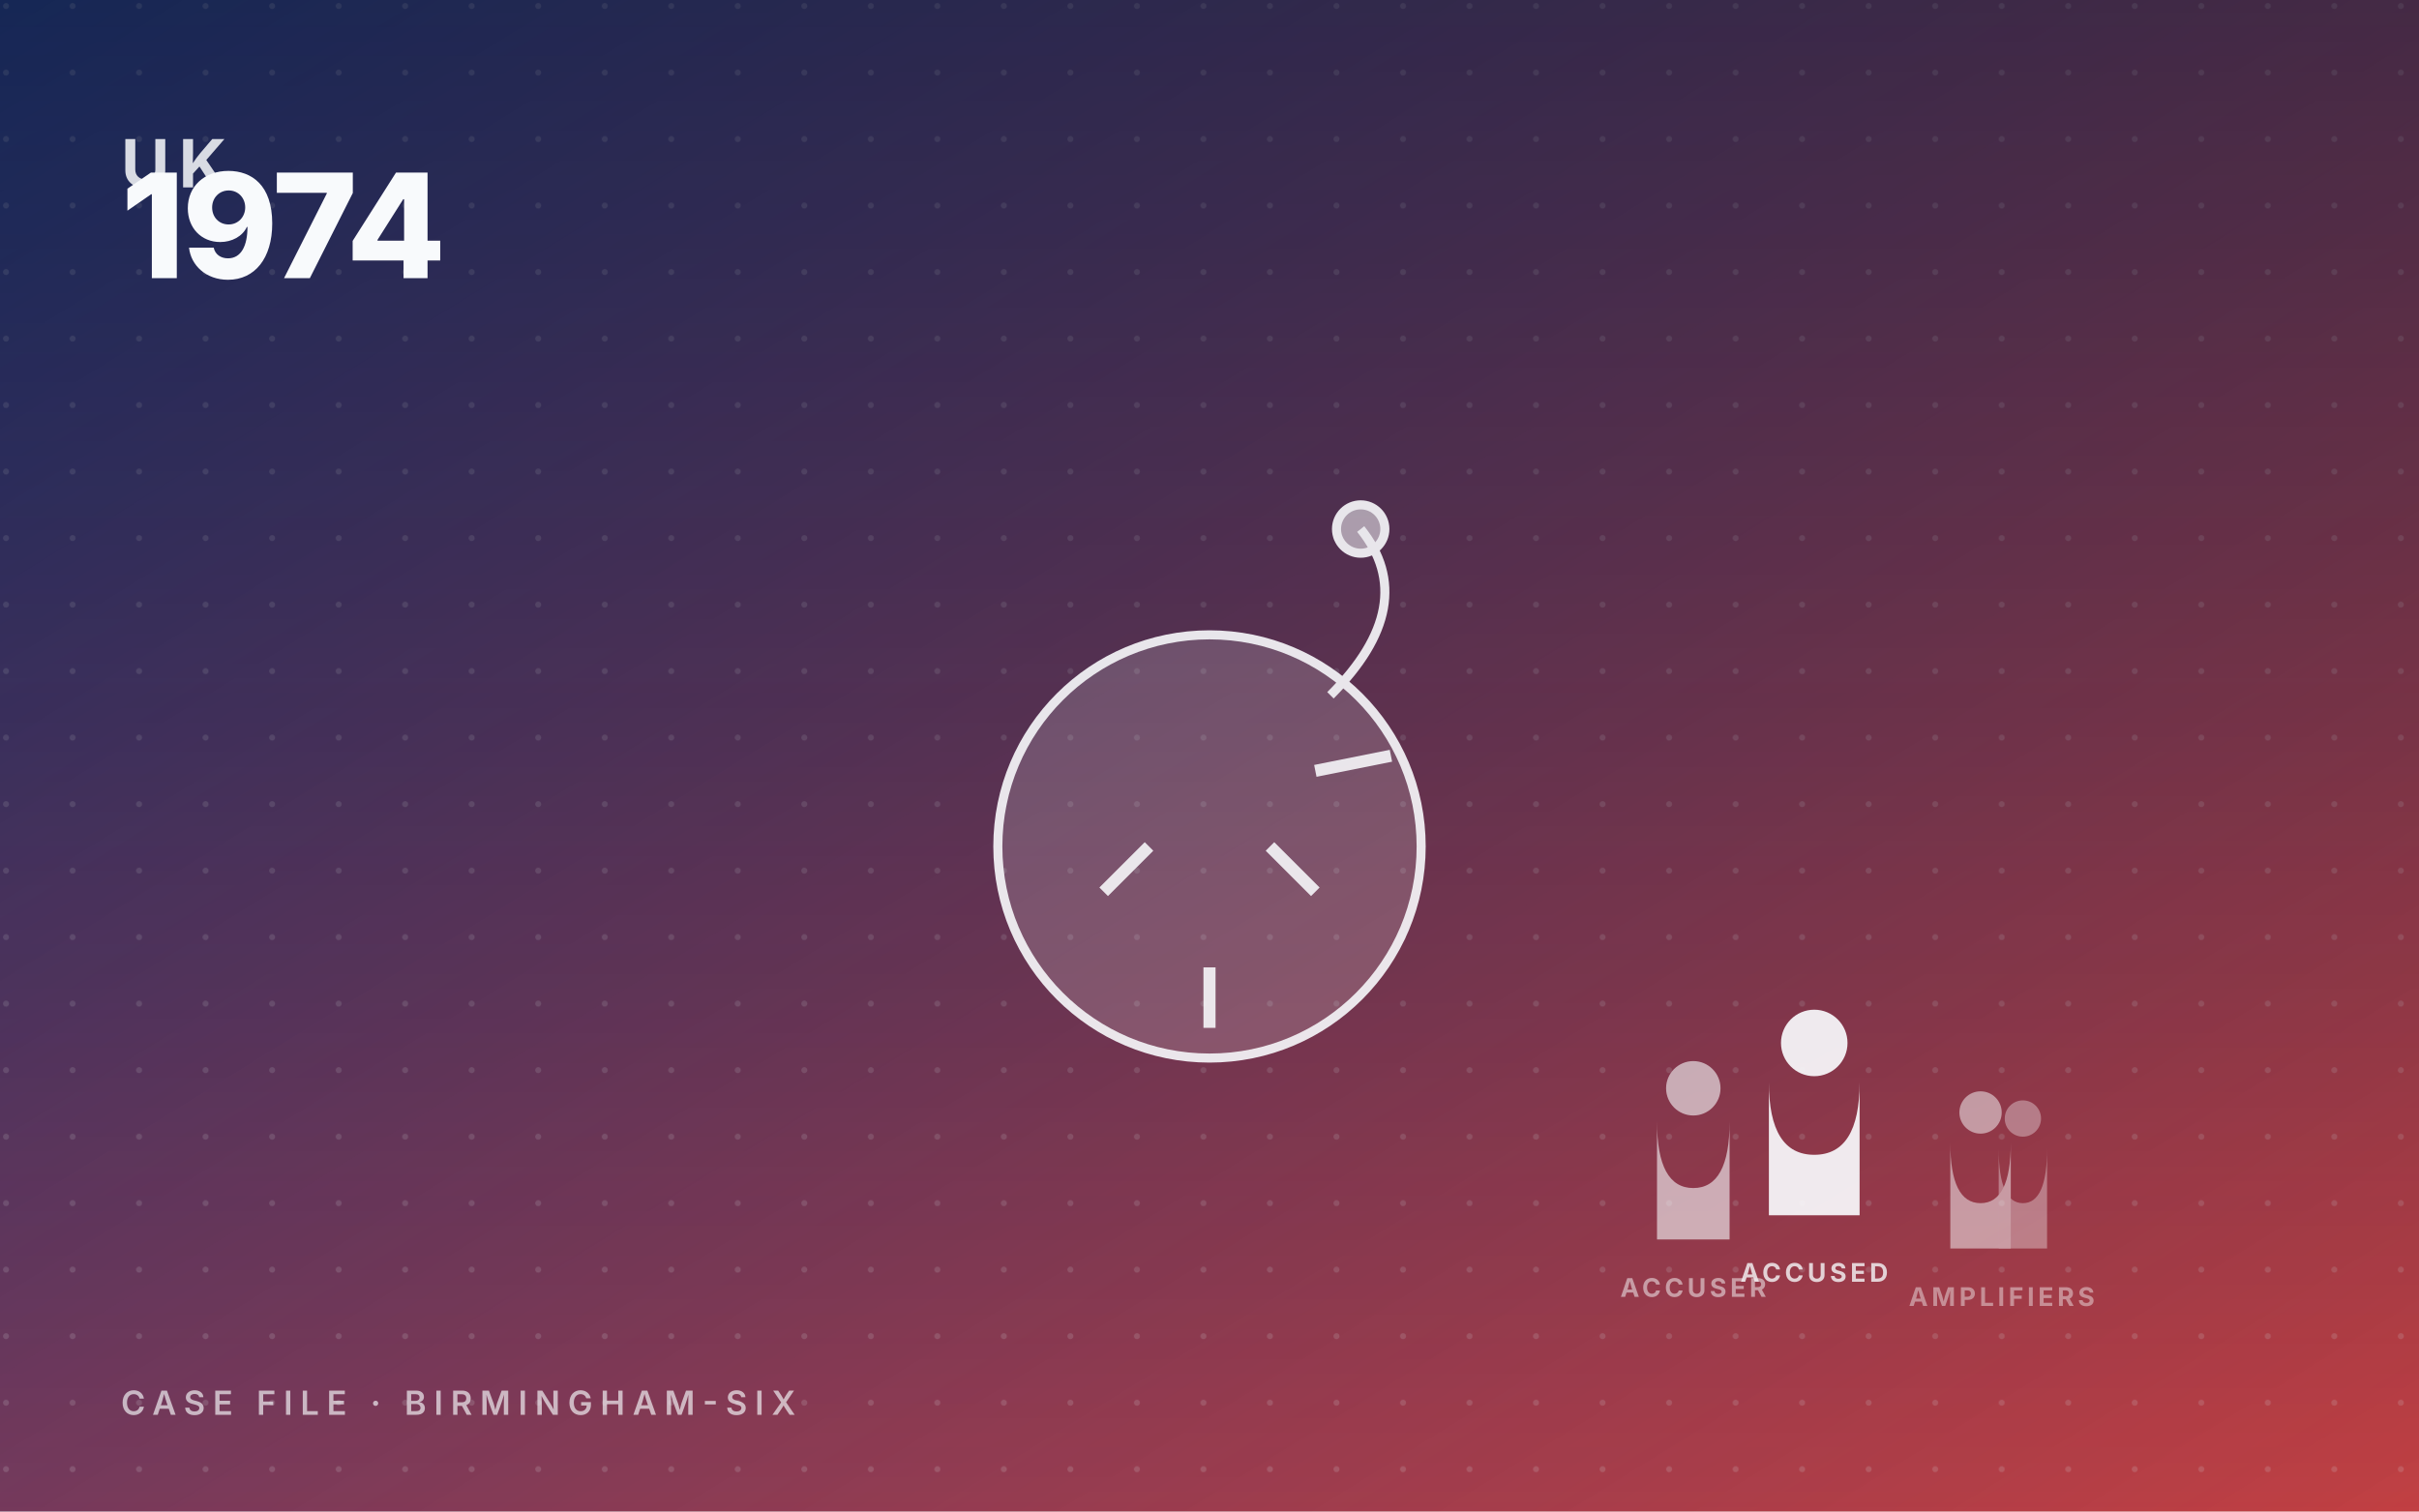
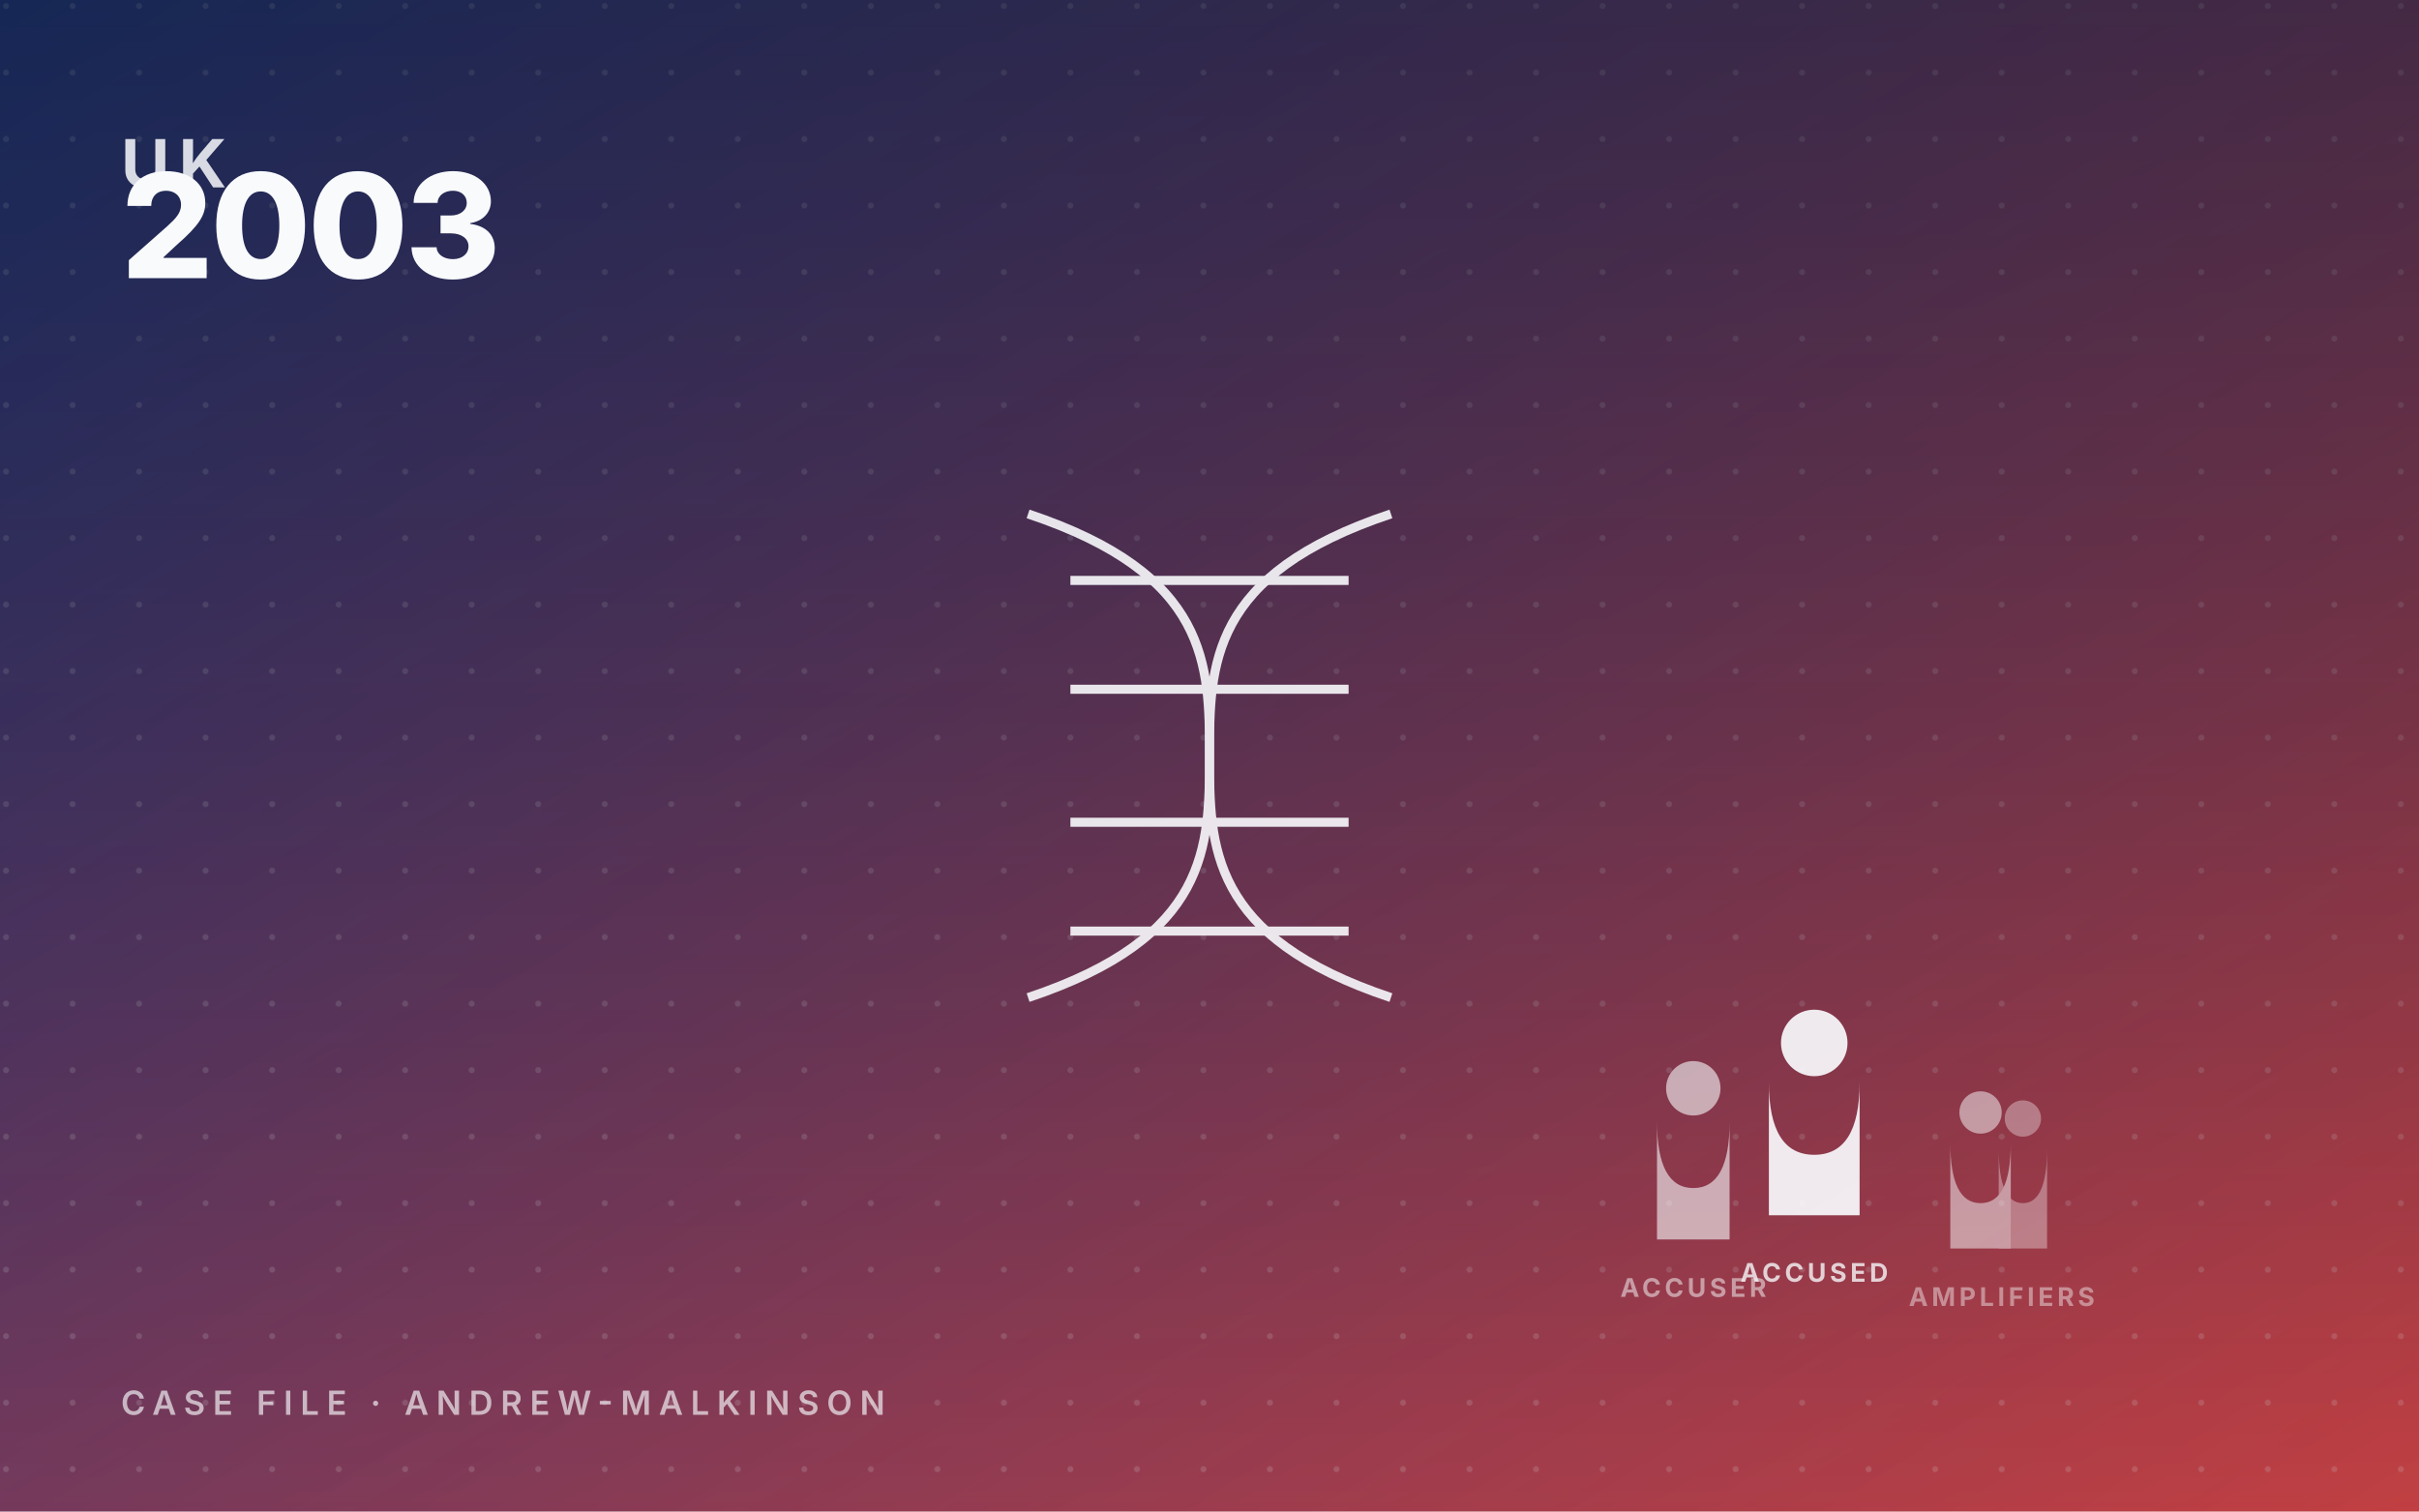
<svg xmlns="http://www.w3.org/2000/svg" viewBox="0 0 800 500" width="800" height="500" preserveAspectRatio="xMidYMid slice">
  <defs>
    <linearGradient id="bg" x1="0" y1="0" x2="1" y2="1">
      <stop offset="0%" stop-color="#1e3a8a" />
      <stop offset="100%" stop-color="#dc2626" stop-opacity="0.85" />
    </linearGradient>
    <linearGradient id="overlay" x1="0" y1="0" x2="0" y2="1">
      <stop offset="0%" stop-color="#0f172a" stop-opacity="0.55" />
      <stop offset="100%" stop-color="#0f172a" stop-opacity="0.15" />
    </linearGradient>
    <pattern id="dots" x="0" y="0" width="22" height="22" patternUnits="userSpaceOnUse">
      <circle cx="2" cy="2" r="1" fill="#f8fafc" opacity="0.18" />
    </pattern>
  </defs>
  <rect width="800" height="500" fill="url(#bg)" />
  <rect width="800" height="500" fill="url(#dots)" />
  <rect width="800" height="500" fill="url(#overlay)" />
  <g font-family="Inter, 'Helvetica Neue', Arial, sans-serif" fill="#f8fafc">
    <text x="40" y="62" font-size="22" font-weight="700" letter-spacing="3" opacity="0.85">UK</text>
-     <text x="40" y="92" font-size="48" font-weight="800" letter-spacing="-1">1974</text>
-     <text x="40" y="468" font-size="11" font-weight="600" letter-spacing="2.5" opacity="0.65">CASE FILE · BIRMINGHAM-SIX</text>
+     <text x="40" y="92" font-size="48" font-weight="800" letter-spacing="-1">2003</text>
+     <text x="40" y="468" font-size="11" font-weight="600" letter-spacing="2.5" opacity="0.65">CASE FILE · ANDREW-MALKINSON</text>
  </g>
-   <g transform="translate(400,260)" stroke="#f8fafc" stroke-width="3" fill="none" opacity="0.9">
-     <circle cx="0" cy="20" r="70" fill="#f8fafc" fill-opacity="0.18" />
-     <path d="M 40 -30 Q 70 -60 50 -85" />
-     <circle cx="50" cy="-85" r="8" fill="#f8fafc" fill-opacity="0.6" />
-     <path d="M 20 20 L 35 35 M -20 20 L -35 35 M 0 60 L 0 80 M 35 -5 L 60 -10" stroke="#f8fafc" stroke-width="4" />
+   <g transform="translate(400,250)" stroke="#f8fafc" stroke-width="3" fill="none" opacity="0.9">
+     <path d="M -60 -80 C 60 -40, -60 40, 60 80" />
+     <path d="M 60 -80 C -60 -40, 60 40, -60 80" />
+     <line x1="-46" y1="-58" x2="46" y2="-58" />
+     <line x1="-46" y1="-22" x2="46" y2="-22" />
+     <line x1="-46" y1="22" x2="46" y2="22" />
+     <line x1="-46" y1="58" x2="46" y2="58" />
  </g>
  <g transform="translate(560,410)" fill="#f8fafc" opacity="0.92">
    <g transform="translate(40,0)">
      <circle cx="0" cy="-65" r="11" />
      <path d="M -15 -52 Q -15 -28 0 -28 Q 15 -28 15 -52 L 15 -8 L -15 -8 Z" />
      <text x="0" y="14" text-anchor="middle" font-family="Inter, Arial, sans-serif" font-size="8.5" font-weight="700" letter-spacing="1.2" fill="#f8fafc" opacity="0.85">ACCUSED</text>
    </g>
    <g transform="translate(0,5)" opacity="0.65">
      <circle cx="0" cy="-55" r="9" />
      <path d="M -12 -44 Q -12 -22 0 -22 Q 12 -22 12 -44 L 12 -5 L -12 -5 Z" />
      <text x="0" y="14" text-anchor="middle" font-family="Inter, Arial, sans-serif" font-size="8.5" font-weight="700" letter-spacing="1.2" fill="#f8fafc" opacity="0.85">ACCUSER</text>
    </g>
    <g transform="translate(95,8)" opacity="0.55">
      <circle cx="0" cy="-50" r="7" />
      <path d="M -10 -40 Q -10 -20 0 -20 Q 10 -20 10 -40 L 10 -5 L -10 -5 Z" />
      <circle cx="14" cy="-48" r="6" opacity="0.7" />
      <path d="M 6 -38 Q 6 -20 14 -20 Q 22 -20 22 -38 L 22 -5 L 6 -5 Z" opacity="0.7" />
      <text x="7" y="14" text-anchor="middle" font-family="Inter, Arial, sans-serif" font-size="8.5" font-weight="700" letter-spacing="1.2" fill="#f8fafc" opacity="0.85">AMPLIFIERS</text>
    </g>
  </g>
</svg>
